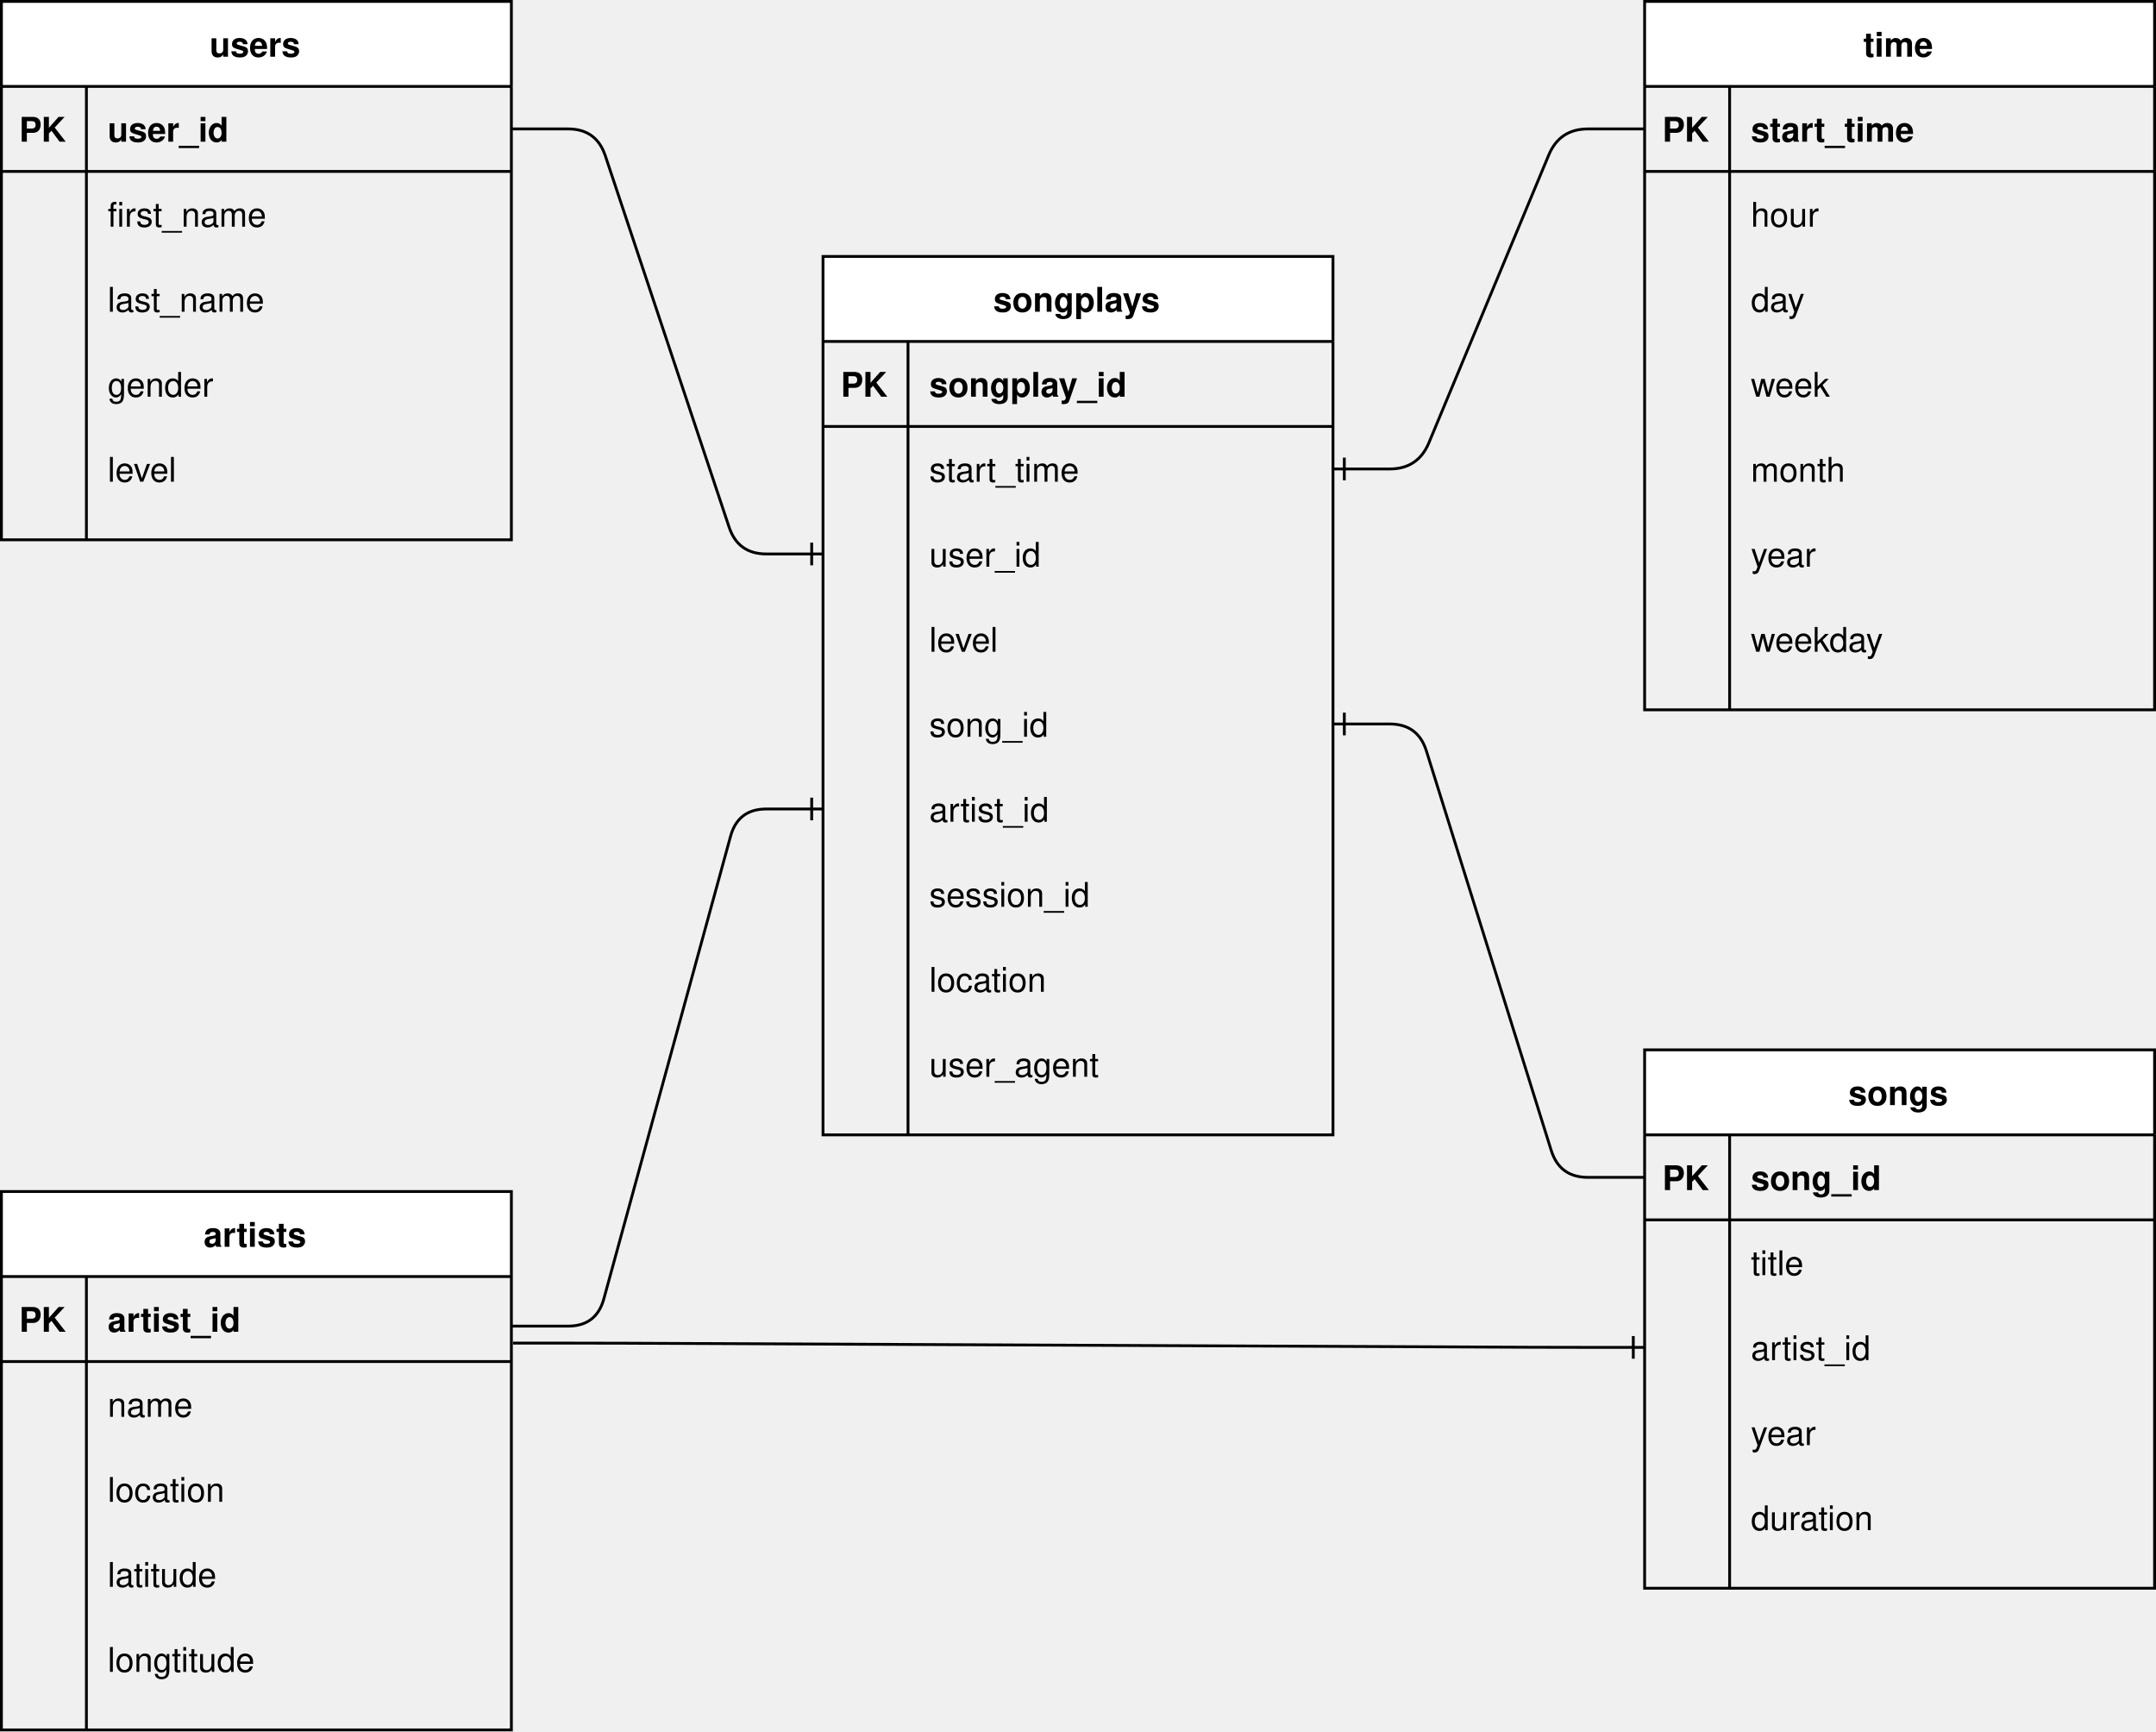
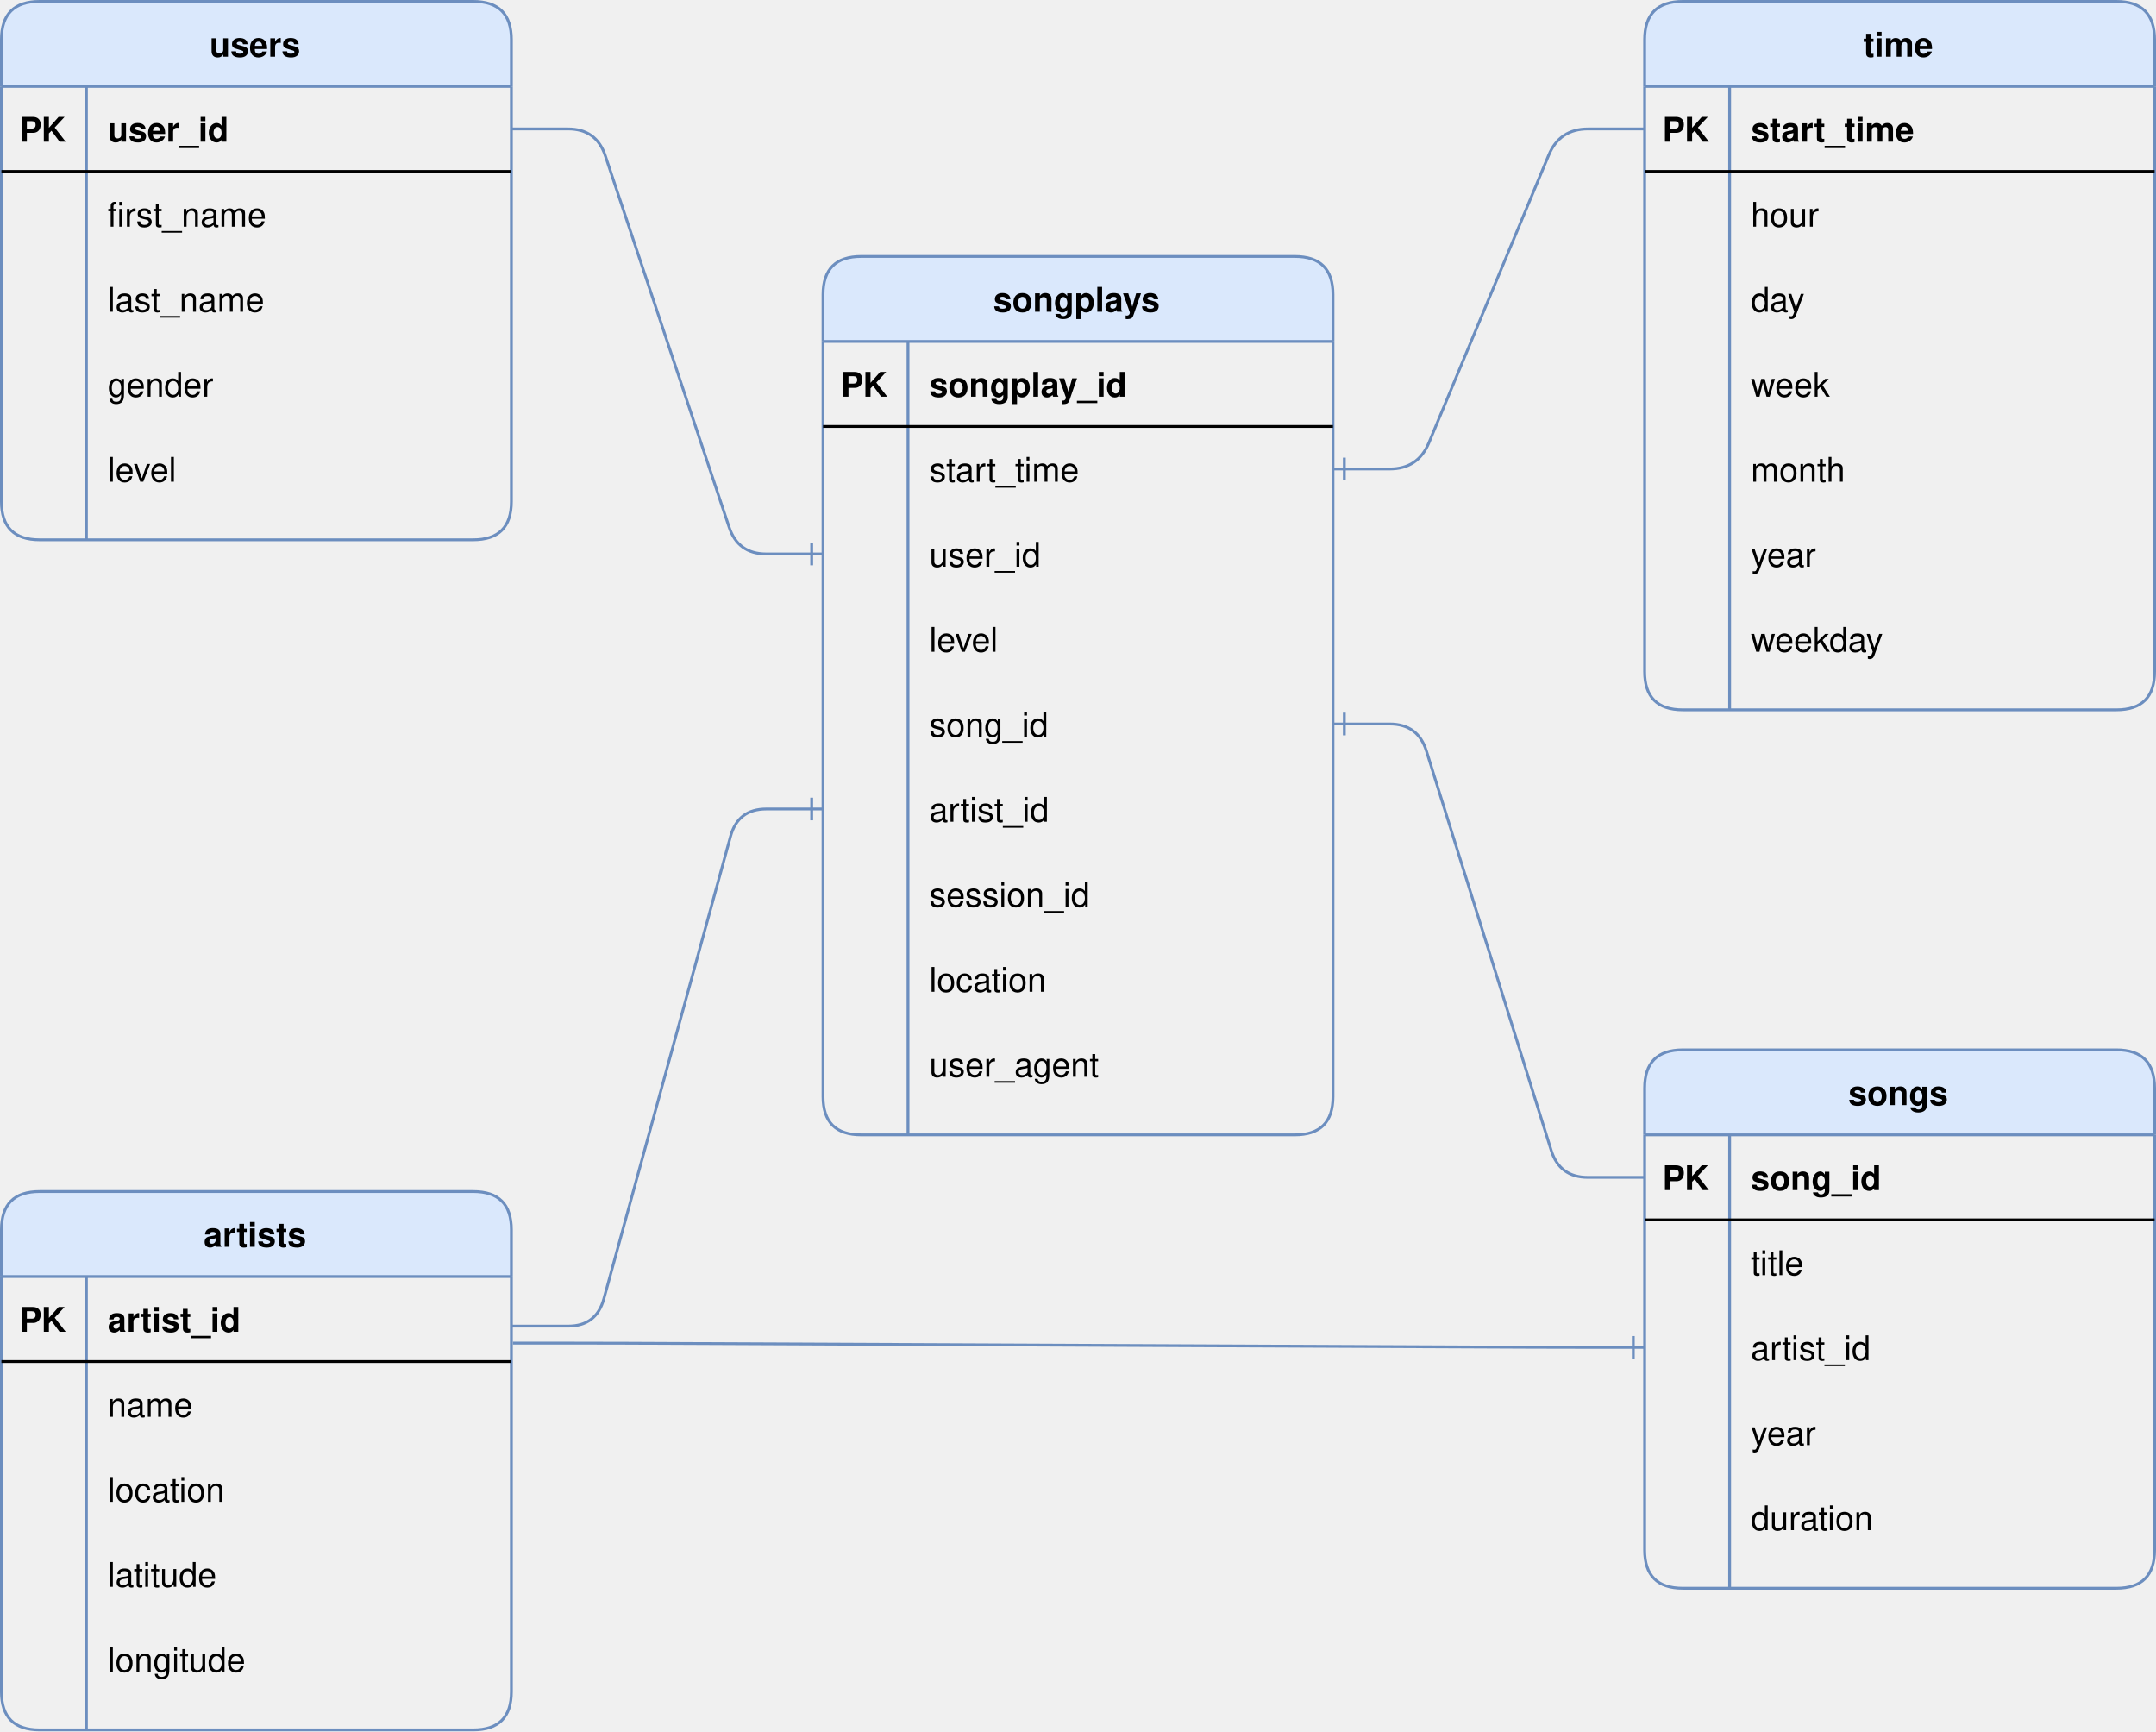
- <svg xmlns="http://www.w3.org/2000/svg" version="1.1" width="761px" height="611px" viewBox="-0.5 -0.5 761 611" content="&lt;mxfile host=&quot;app.diagrams.net&quot; modified=&quot;2020-12-09T21:38:24.863Z&quot; agent=&quot;5.0 (Windows NT 10.0; Win64; x64) AppleWebKit/537.36 (KHTML, like Gecko) Chrome/87.0.428.88 Safari/537.36&quot; etag=&quot;1i4SGSc402otmNKw0bwZ&quot; version=&quot;14.0.0&quot; type=&quot;device&quot;&gt;&lt;diagram id=&quot;Pdwp92QaO5VPBvtxSw-h&quot; name=&quot;Page-1&quot;&gt;7Z1dc5s4FIZ/TS6bscBfXG7c9GM33cmmu9vuVUc1is0WI4+QE3t//UoGYRuRVMTGOijMdDpBBgF6Dw/onCPpwp8s1u8ZXs4/0ZDEF14vXF/4by88bzzqif9lwSYrGHqDrGDGojArQruCz9F/JC/Mj5utopCkBztySmMeLQ8LpzRJyJQflGHG6OPhbvc0PjzrEs+IVvB5imO99EsU8nl+W95oV/6BRLO5OjMaBtkvC6x2zu8kneOQPu4V+dcX/oRRyrO/FusJiWXbqXbJjnv3xK/FhTGScJMD/v1rM8fs4/37cd+L/t6kNzj8/Y2f1fKA41V+w6uUsDS/Yr5RzSAufin/5Pi7LLpKOWY8V8vviQLR/hxHCWGiAG234xgv02i7e1Yyj+LwBm/oiquK1NbVfbQm4V0mltxX6HYjKpObsvJ7Ufnn/GLkzziOZon4eypuXZ7xipFUXMsNTnm+h944eXs9EMbJeq8ob6z3hC4IZxuxS/7rMNctN9x+vvm4swI0zsvm+xYQ5IU4t7xZUXNxsjthqTiZifspzob8w9OhoX6+UcXp/NLZcCxaJMGcXNFVEqb7FiH+2LvPXdHWTmrYTF+zmSfNRQjAIxzv7rdsGFLdkNHln5jNCM8LljSSul4/CPEKE4jieEJjKu0roYmsidNl/mNM7tWx3ynndKHMKG+notJtIw2uxD/RbJPe5eBiIC53IrbRblv8k7szPqFJypmwalkHEcb1SKSBVRjXs8/Wzy1uc6jlz0ysrPm+hR2IXVfZgabs7W/1tN1CGO+0rS1bryRb+dGnojnv4y1H51EYksRcj76xHnsC+Ods/2Eljb+JY+yKoHib7XuVLvE0SmY32ZHDkkqDc6m0fvqpGZxTtVEreFjWtAU8rHgFnpeH4yOVPfmDSMJI1XckDEfGYtiCYaA1/n3EUv4twQsCnYdnEQYK/1RXrQPgqQEY2AYgQkdKC5iAhdnCRSDytOaPsfsIrKEMGAbqjpSOgSdhIPKsQ/BYhwdkCJrrYQ2CuldiRpKQMJcJaC4LGAJ23eCmCDiwTkCHO8IIfk8Y6V3hmDzIOJu7AGxfN9jTu8EpTWZdLE38MlTRMxVMQ4ZIcz+a5h3bxX4t4TTPvFcIJZ6mpHQ0oFaDA7ZenZ7eL5dQfl0htfq8tv8ybUeSgf3eRH0qWo+qeXqH3vLDeLrehAc/ycDTswx4xGOXHco1VAEDwM6d0hQArUfVPIfdKR58d4qnu1NkI6e8BV+F51EGCgRVxR0ETw5B+2E13+HcAt9cD1sU9HXfxIZg5jAAa4gCBoBdWkFjALQeVfMdzivw4ecV+LobIlwxzCOauAzB9mUW+LrDIvte70JrF/owNVP3nvuRNb8dLhT7kbXiAWtPZM3XXSguRdZ8+F4Uv8VelBPG1mooBeV9qnIxgHPRfqeiPhetx9b6DjtV+uZ9PFtQ7OtOFcfHatQQBQz/OqdKU/yzHlrrO+xT6cP3qfR1n0pMp677VGoIA4aBuk+lY+BpGGg/stY/1vEBGYLmeliDoO6biAUC+Sp0+kPQXBgwENRdGB0ETwRB69E1dQFOQjAw1sMWBAe6IyKmycx9DJpLAwWDY73PxKNnnBavKbhWHrdmSDVv8IxYTgTXxscm8b+W4NrYPPccSnBtrHcOXQquFaYL9+051ntwW9p+exbMQN6eJ4yu1ZAKzNv02OT+19KpqA9G69G18bEdRsB9isJu4VIx0Lt0c7pi0Hl4HlGg8C9ox3wGbeSf9eha4LnLv8C8c2iNf3rgOsQbh/FXQxMw+OsmLmgKf/YDa4HDMxcE8GcuCHS/xCMhP1wGYPsmLgjakXXfSgBaD6oFDs9cEMDPuQ90/8OCJuJSHCZg+/LrUa9LsG8MgWPbCEQ9h1Psd6YLF4Kop3shHJ+5oI4scCjYpdk3RUHPdPrcBtV1ONF+Z7qQKaj7ImRn2G2HYB1l4IBQ/2qXc9AuY7zpZjCQLa/kUN94xgkw6BnNnMiyQi1ZW81+mtXuKWtPnhWqWF7NpUQr1IYl1irWWFN0fl0zGdRRC8y7tVt3rTk+Wk+3Qk6vvNaGpdcq1l5rTx7qmcSBw8JuTG9jLLSeeoWOXl8PNAvhj+pFFYvgrVLCWvCReCZl4ICwG9fbGAjtJ2GhioX2HCIh/KG9qGLJOufXo6yhCxgOquei42ADHLSei4Uq1rZzh4OF7ULmoO6eaMnigmdSBg4J2zFavZ0ktJ+SVbGknUMkhD9cHVWsVteayaDPpA0cFnYD1BtjIYDErIrV7RxiIfxB6kV2yf5XIUnTiCauw7B9g9XR0YvQdTB8Goams2U1KO+xHhDIMCxsFzIMdR/FK5gQuo40cFDYjVxvDoUj+yh0eOz6znYho1B3Umzjx3gmb85lGLZvEDuqmMNbk4iEM6JyL0UTRHxzR+Ltq+1690uWoZnl7yNxy1dzvohziydJ+Atj20a9vstkE0XvorjYYR3xr3t//yPluhzkW2/X6kGSGxu1kYgG+Lq/sXeU3Nwdtt1Sx+lq5u+wlK7YlDzTWLm8XKH+yUZVuQSy4Uyf0WLo28HahaqQbRv8gRxc8DOjAW7ly2LPzhSWi+ldSwaV3Xt+1M6mtIr6pYr8ckVZ42gVnWycgMlU5rbs1YNmsIrEP7dY5d/rLPbkFmsyP/v5LLb3EsKicxmsmgbVALE+NIMNDu2syN6pbbClisr1NG6vBp6izl6zxlI7GgDWA26v/VPZq9+cwX4Mvvy4uw5u/3j7+Cv9MLwZvJuGbww8X2f8ILjs9fwDkx2NfTOjrflVICu5JSwSzbcdIrsz5JKJvfDTYWRo2VlE1J4de6VBtf2Bdzl4mSX7alW34lOhVNGLLVlsMkr5/u4ML+efaEjkHv8D&lt;/diagram&gt;&lt;/mxfile&gt;" style="background-color: rgb(255, 255, 255);">
+ <svg xmlns="http://www.w3.org/2000/svg" version="1.1" width="761px" height="611px" viewBox="-0.5 -0.5 761 611" content="&lt;mxfile host=&quot;app.diagrams.net&quot; modified=&quot;2020-12-12T21:11:33.167Z&quot; agent=&quot;5.0 (Windows NT 10.0; Win64; x64) AppleWebKit/537.36 (KHTML, like Gecko) Chrome/87.0.428.88 Safari/537.36&quot; etag=&quot;APhA3kTfpDZvQXbOAvkv&quot; version=&quot;14.0.1&quot; type=&quot;device&quot;&gt;&lt;diagram id=&quot;Pdwp92QaO5VPBvtxSw-h&quot; name=&quot;Page-1&quot;&gt;7Z1bc6M2FMc/TR43YwGOzWNz2Uub7aTZtrt92tEa2abByCPkxO6nr7gIY4tkRWysg8JMZmJkEFj/ww90zpF05l4t1h8YXs4/04BEZ84gWJ+512eOgwaOJ/6lJZu8ZOQO84IZC4Nip23Bl/A/Io8sSldhQJKdHTmlEQ+Xu4UTGsdkwnfKMGP0aXe3KY12z7rEM6IUfJngSC39GgZ8npeOndG2/CMJZ3N5ZnTh598ssNy5+CXJHAf0qVLk3py5V4xSnn9arK9IlDaebJf8uPfPfFteGCMx1zng3782c8w+TT+MPSf8e5Pc4uD3d25eyyOOVsUPXiWEJcUV841sBnHxy/Qjxz/SosuEY8YLtdyBKBDtz3EYEyYKULYdRXiZhNnueck8jIJbvKErLiuSW5fTcE2C+1ysdF+h262oLN1MK5+Kyr8UF5N+jaNwFovPE/HT0zNeMpKIa7nFCS/2mIZRdEUjyrLLdwNMxtNJdt2MPpDKNxeTMfkxzU65igMSFMcnD4RP5sXpS+XSDbXZCyUeCeNkXSkqZPhA6IJwthG7FN9eFBZR3BJesfm0tS80LsrmVdvyi0Jc2PSsrLk82b24B3A8Ey1Vng25u6dDF+r5RjWnc/fOhiPR1jHm5DJtqaRqa+JD5XduizILbGCNnmKNzxqiEICHONr+3n2TS7UKGF3+idmM8KJgScPUYm4ehXilcVVMJaZxWhOny+LLiEzlsT8o53QhDbRop7LSrJGGl+JPNNvV4Hx4NhSXeyW20XZb/KW7M35FY2GJ4n5J6yDCbJ9Iaro1xvXiXftzi9vsavkzE9vXvGphO2I3VXaoKHv3WzNtM7zjrbaNZRvsybYPFSqacxpl9/k8DAIS6+vhaetREcA9Zftf1HL+uzjGrAiS5Pm+l8kST8J4dpsfebGn0vBUKq2fv2uGp1Rt1Ake7mvaAR7WPAJPy8Pxgcoe/UYkQSjrOxCGI20xTMHQVxp/GrKEf4/xgkDn4UmEgcI/2QnsAXhsAPqmAYjQgdICJmBptnARiByl+SNsPwIbKAOGgaqLpmfgURiIHOMQPNThARmC+noYg6DqlZiROCDMZgLqywKGgH03uC0CDo0T0OKOMILfE0ZqVzgij2kIz14Adq8b7Kjd4ITGsz5Kp0rePBYno28yGIc0kWh/NM45tIv+VsJxjn6vEko8TkppaUCuAQdMPXodtV+fQv1theSa89r8w7gbSQrmeyPNqWg8KueoDgHDN+PxeiMO/CQFR81S4CGPbHZIN1AFDAB7d0xbADQelXMsdsc48N0xjuqOSRs54R14KzyNMlAgKCvuIXh0CJoPy7kW5ya4+nqYoqCr+iY2BDOLAdhAFDAA7NMSWgOg8aica3Feggs/L8FV3RDBimEe0thmCHYvM8FVHRb5+3ofmlNFP3iYnK570P7InNsNF4z5yFx5g3YnMueqLhibInMufC+M22EvzBFjcw2UgvI8lrkcwLlovlPSnIvGY3OexU4ZT7+PaAqKnuqUsXysSANRwPCvd8q0xT/joTnPYp+MB98n46k+mYhObPfJNBAGDANVn0zPwOMw0HxkzjvU8QEZgvp6GIOg6puIBAL5KrD6RVBfGDAQVF0YPQSPBEHj0Tl5AVZC0NfWwxQEh6ojIqLxzHoK6isDhYJjtcvEwxd8Fn1s7vXD5jSh6AxfENuK2Nz40DEEbyU2N9ZPfYcSmxurfUubYnOl6cJ9+I7VDmBG6+8vgh3I0/eIwbkGUoF5Gh86tuCt9Emag9F4cG58aH8TcJektFu4VPTVHuGcrhh0Hp5GFCj887sxnUIX+Wc8OOc79vLP1+8cGuOfGvcO8MZi/DXQBAz++nkT2sKf+bicb/HECT78iRN81S/xRMiDzQDs3rwJfjeS9jsJQOMxOd/iiRN8+Cn7vup/WNBYXIrFBOxeej4a9Pn5rSFwbBqBaGBxhv7WdOFCEA1UL4TlEyc0kQUOBfss/bYo6OjO3tuiuhbn6W9NFzIFVV9E2hm22yHYRBk4IFTf2tMpcJcR3vQTKKjCN/f5SjnlO6J2Ag16QXMrsrRQR5aWM5+mtb1Lu5OnhWpWl7MpUQt1YYW5miXmJN3f1kQKTdQC82zul51rj4/G07WQ1QvPdWHluZql57qTx3oiceCwsB9S3BoLjaduoYOXFwTNQviDilHNGoCrhLAOvCSeSBk4IOyHFbcGQvNJXKhmnUGLSAh/ZDGqWXHP+uU4G+gChoPyvug52AIHjedyoZql+ezhYGm7kDmouic6sjbiiZSBQ8JujHbvJgnNp3TVrMhnEQnhD3dHNYvtdWYu6hNpA4eF/QD31lgIILGrZnE+i1gIf5B7mV1SfSskSRLS2HYYdm+wOzp4Db0ehs/DUHe2rRblPdQDAhmGpe1ChqHqo3gD81E3kQYOCvuR7+2hcGQehRaPfd/aLmQUqk6KLH6MZ+mPsxmG3RsEj2qmEFckIsGMyNxL0QQh39yTKHu03Wy/yTM08/x/JH7y5ZwvosLiSRz8wljWqDf3uWyi6H0YlTusQ/6t8vmfVK7zYbF1vZY3UrqxkRuxaIBv1Y3KUenm9rBsa1NjQ3oDAVT9i6deQldsQl5o3sIguHw4PCuDzD5Im1r3ri4H2+0stigLWSbRI9m54BfGD9ylj5eKZUqQlxPK7plg/tuLo7ZWqFTk7VXk7leUN45S0dFGFujMvW7Kwp3um7ik/c9tXPoQexs/uo3rTEF/OhsfvIbiCK6Jy8ldNTDuQjNxf9cyy5yixia+V9F+Pa1buIb/qrfw11q43FED4g5wC/eOZeFueyb+yf/6cH/j3/1x/fQr/XhxO3w/Cd5pePBO+JpyPhi4O0Y+Grt6Zt7wXSWt5I6wUDRfNlT45O8vI03Tl6FfMJbv7A0n9obO+fB1tu/K5fTKF5i9il5t+2KTUcqruzO8nH+mAUn3+B8=&lt;/diagram&gt;&lt;/mxfile&gt;">
  <defs>
    <clipPath id="mx-clip-0-30-30-30-0">
      <rect x="0" y="30" width="30" height="30" />
    </clipPath>
    <clipPath id="mx-clip-36-30-144-30-0">
      <rect x="36" y="30" width="144" height="30" />
    </clipPath>
    <clipPath id="mx-clip-36-60-144-30-0">
      <rect x="36" y="60" width="144" height="30" />
    </clipPath>
    <clipPath id="mx-clip-36-90-144-30-0">
      <rect x="36" y="90" width="144" height="30" />
    </clipPath>
    <clipPath id="mx-clip-36-120-144-30-0">
      <rect x="36" y="120" width="144" height="30" />
    </clipPath>
    <clipPath id="mx-clip-36-150-144-30-0">
      <rect x="36" y="150" width="144" height="30" />
    </clipPath>
    <clipPath id="mx-clip-580-400-30-30-0">
      <rect x="580" y="400" width="30" height="30" />
    </clipPath>
    <clipPath id="mx-clip-616-400-144-30-0">
      <rect x="616" y="400" width="144" height="30" />
    </clipPath>
    <clipPath id="mx-clip-616-430-144-30-0">
      <rect x="616" y="430" width="144" height="30" />
    </clipPath>
    <clipPath id="mx-clip-616-460-144-30-0">
      <rect x="616" y="460" width="144" height="30" />
    </clipPath>
    <clipPath id="mx-clip-616-490-144-30-0">
      <rect x="616" y="490" width="144" height="30" />
    </clipPath>
    <clipPath id="mx-clip-616-520-144-30-0">
      <rect x="616" y="520" width="144" height="30" />
    </clipPath>
    <clipPath id="mx-clip-0-450-30-30-0">
      <rect x="0" y="450" width="30" height="30" />
    </clipPath>
    <clipPath id="mx-clip-36-450-144-30-0">
      <rect x="36" y="450" width="144" height="30" />
    </clipPath>
    <clipPath id="mx-clip-36-480-144-30-0">
      <rect x="36" y="480" width="144" height="30" />
    </clipPath>
    <clipPath id="mx-clip-36-510-144-30-0">
      <rect x="36" y="510" width="144" height="30" />
    </clipPath>
    <clipPath id="mx-clip-36-540-144-30-0">
      <rect x="36" y="540" width="144" height="30" />
    </clipPath>
    <clipPath id="mx-clip-36-570-144-30-0">
      <rect x="36" y="570" width="144" height="30" />
    </clipPath>
    <clipPath id="mx-clip-580-30-30-30-0">
      <rect x="580" y="30" width="30" height="30" />
    </clipPath>
    <clipPath id="mx-clip-616-30-144-30-0">
      <rect x="616" y="30" width="144" height="30" />
    </clipPath>
    <clipPath id="mx-clip-616-60-144-30-0">
      <rect x="616" y="60" width="144" height="30" />
    </clipPath>
    <clipPath id="mx-clip-616-90-144-30-0">
      <rect x="616" y="90" width="144" height="30" />
    </clipPath>
    <clipPath id="mx-clip-616-120-144-30-0">
      <rect x="616" y="120" width="144" height="30" />
    </clipPath>
    <clipPath id="mx-clip-616-150-144-30-0">
      <rect x="616" y="150" width="144" height="30" />
    </clipPath>
    <clipPath id="mx-clip-616-180-144-30-0">
      <rect x="616" y="180" width="144" height="30" />
    </clipPath>
    <clipPath id="mx-clip-616-210-144-30-0">
      <rect x="616" y="210" width="144" height="30" />
    </clipPath>
    <clipPath id="mx-clip-290-120-30-30-0">
      <rect x="290" y="120" width="30" height="30" />
    </clipPath>
    <clipPath id="mx-clip-326-120-144-30-0">
      <rect x="326" y="120" width="144" height="30" />
    </clipPath>
    <clipPath id="mx-clip-326-150-144-30-0">
      <rect x="326" y="150" width="144" height="30" />
    </clipPath>
    <clipPath id="mx-clip-326-180-144-30-0">
      <rect x="326" y="180" width="144" height="30" />
    </clipPath>
    <clipPath id="mx-clip-326-210-144-30-0">
      <rect x="326" y="210" width="144" height="30" />
    </clipPath>
    <clipPath id="mx-clip-326-240-144-30-0">
      <rect x="326" y="240" width="144" height="30" />
    </clipPath>
    <clipPath id="mx-clip-326-270-144-30-0">
      <rect x="326" y="270" width="144" height="30" />
    </clipPath>
    <clipPath id="mx-clip-326-300-144-30-0">
      <rect x="326" y="300" width="144" height="30" />
    </clipPath>
    <clipPath id="mx-clip-326-330-144-30-0">
      <rect x="326" y="330" width="144" height="30" />
    </clipPath>
    <clipPath id="mx-clip-326-360-144-30-0">
      <rect x="326" y="360" width="144" height="30" />
    </clipPath>
  </defs>
  <g>
-     <path d="M 0 30 L 0 0 L 180 0 L 180 30" fill="#ffffff" stroke="#000000" stroke-miterlimit="10" pointer-events="all" />
-     <path d="M 0 30 L 0 190 L 180 190 L 180 30" fill="none" stroke="#000000" stroke-miterlimit="10" pointer-events="none" />
-     <path d="M 0 30 L 180 30" fill="none" stroke="#000000" stroke-miterlimit="10" pointer-events="none" />
-     <path d="M 30 30 L 30 190" fill="none" stroke="#000000" stroke-miterlimit="10" pointer-events="none" />
+     <path d="M 180 30 L 180 13.5 Q 180 0 166.5 0 L 13.5 0 Q 0 0 0 13.5 L 0 30" fill="#dae8fc" stroke="#6c8ebf" stroke-miterlimit="10" pointer-events="all" />
+     <path d="M 0 30 L 0 176.5 Q 0 190 13.5 190 L 166.5 190 Q 180 190 180 176.5 L 180 30" fill="none" stroke="#6c8ebf" stroke-miterlimit="10" pointer-events="none" />
+     <path d="M 0 30 L 180 30" fill="none" stroke="#6c8ebf" stroke-miterlimit="10" pointer-events="none" />
+     <path d="M 30 30 L 30 190" fill="none" stroke="#6c8ebf" stroke-miterlimit="10" pointer-events="none" />
    <g fill="#000000" font-family="Helvetica" font-weight="bold" pointer-events="none" text-anchor="middle" font-size="12px">
      <text x="89.5" y="19.5">users</text>
    </g>
    <path d="M 0 30 M 180 30 M 180 60 L 0 60" fill="none" stroke="#000000" stroke-miterlimit="10" pointer-events="none" />
    <path d="M 0 30 M 30 30 M 30 60 M 0 60" fill="none" stroke="#000000" stroke-miterlimit="10" pointer-events="none" />
    <g fill="#000000" font-family="Helvetica" font-weight="bold" pointer-events="none" clip-path="url(#mx-clip-0-30-30-30-0)" text-anchor="middle" font-size="12px">
      <text x="14.5" y="49.5">PK</text>
    </g>
    <path d="M 30 30 M 180 30 M 180 60 M 30 60" fill="none" stroke="#000000" stroke-miterlimit="10" pointer-events="none" />
    <g fill="#000000" font-family="Helvetica" font-weight="bold" text-decoration="underline" pointer-events="none" clip-path="url(#mx-clip-36-30-144-30-0)" font-size="12px">
      <text x="37.5" y="49.5">user_id</text>
    </g>
    <path d="M 0 60 M 180 60 M 180 90 M 0 90" fill="none" stroke="#000000" stroke-miterlimit="10" pointer-events="none" />
    <path d="M 0 60 M 30 60 M 30 90 M 0 90" fill="none" stroke="#000000" stroke-miterlimit="10" pointer-events="none" />
    <path d="M 30 60 M 180 60 M 180 90 M 30 90" fill="none" stroke="#000000" stroke-miterlimit="10" pointer-events="none" />
    <g fill="#000000" font-family="Helvetica" pointer-events="none" clip-path="url(#mx-clip-36-60-144-30-0)" font-size="12px">
      <text x="37.5" y="79.5">first_name</text>
    </g>
    <path d="M 0 90 M 180 90 M 180 120 M 0 120" fill="none" stroke="#000000" stroke-miterlimit="10" pointer-events="none" />
    <path d="M 0 90 M 30 90 M 30 120 M 0 120" fill="none" stroke="#000000" stroke-miterlimit="10" pointer-events="none" />
    <path d="M 30 90 M 180 90 M 180 120 M 30 120" fill="none" stroke="#000000" stroke-miterlimit="10" pointer-events="none" />
    <g fill="#000000" font-family="Helvetica" pointer-events="none" clip-path="url(#mx-clip-36-90-144-30-0)" font-size="12px">
      <text x="37.5" y="109.5">last_name</text>
    </g>
    <path d="M 0 120 M 180 120 M 180 150 M 0 150" fill="none" stroke="#000000" stroke-miterlimit="10" pointer-events="none" />
    <path d="M 0 120 M 30 120 M 30 150 M 0 150" fill="none" stroke="#000000" stroke-miterlimit="10" pointer-events="none" />
    <path d="M 30 120 M 180 120 M 180 150 M 30 150" fill="none" stroke="#000000" stroke-miterlimit="10" pointer-events="none" />
    <g fill="#000000" font-family="Helvetica" pointer-events="none" clip-path="url(#mx-clip-36-120-144-30-0)" font-size="12px">
      <text x="37.5" y="139.5">gender</text>
    </g>
    <path d="M 0 150 M 180 150 M 180 180 M 0 180" fill="none" stroke="#000000" stroke-miterlimit="10" pointer-events="none" />
    <path d="M 0 150 M 30 150 M 30 180 M 0 180" fill="none" stroke="#000000" stroke-miterlimit="10" pointer-events="none" />
    <path d="M 30 150 M 180 150 M 180 180 M 30 180" fill="none" stroke="#000000" stroke-miterlimit="10" pointer-events="none" />
    <g fill="#000000" font-family="Helvetica" pointer-events="none" clip-path="url(#mx-clip-36-150-144-30-0)" font-size="12px">
      <text x="37.5" y="169.5">level</text>
    </g>
-     <path d="M 580 400 L 580 370 L 760 370 L 760 400" fill="#ffffff" stroke="#000000" stroke-miterlimit="10" pointer-events="none" />
-     <path d="M 580 400 L 580 560 L 760 560 L 760 400" fill="none" stroke="#000000" stroke-miterlimit="10" pointer-events="none" />
-     <path d="M 580 400 L 760 400" fill="none" stroke="#000000" stroke-miterlimit="10" pointer-events="none" />
-     <path d="M 610 400 L 610 560" fill="none" stroke="#000000" stroke-miterlimit="10" pointer-events="none" />
+     <path d="M 760 400 L 760 383.5 Q 760 370 746.5 370 L 593.5 370 Q 580 370 580 383.5 L 580 400" fill="#dae8fc" stroke="#6c8ebf" stroke-miterlimit="10" pointer-events="none" />
+     <path d="M 580 400 L 580 546.5 Q 580 560 593.5 560 L 746.5 560 Q 760 560 760 546.5 L 760 400" fill="none" stroke="#6c8ebf" stroke-miterlimit="10" pointer-events="none" />
+     <path d="M 580 400 L 760 400" fill="none" stroke="#6c8ebf" stroke-miterlimit="10" pointer-events="none" />
+     <path d="M 610 400 L 610 560" fill="none" stroke="#6c8ebf" stroke-miterlimit="10" pointer-events="none" />
    <g fill="#000000" font-family="Helvetica" font-weight="bold" pointer-events="none" text-anchor="middle" font-size="12px">
      <text x="669.5" y="389.5">songs</text>
    </g>
    <path d="M 580 400 M 760 400 M 760 430 L 580 430" fill="none" stroke="#000000" stroke-miterlimit="10" pointer-events="none" />
    <path d="M 580 400 M 610 400 M 610 430 M 580 430" fill="none" stroke="#000000" stroke-miterlimit="10" pointer-events="none" />
    <g fill="#000000" font-family="Helvetica" font-weight="bold" pointer-events="none" clip-path="url(#mx-clip-580-400-30-30-0)" text-anchor="middle" font-size="12px">
      <text x="594.5" y="419.5">PK</text>
    </g>
    <path d="M 610 400 M 760 400 M 760 430 M 610 430" fill="none" stroke="#000000" stroke-miterlimit="10" pointer-events="none" />
    <g fill="#000000" font-family="Helvetica" font-weight="bold" text-decoration="underline" pointer-events="none" clip-path="url(#mx-clip-616-400-144-30-0)" font-size="12px">
      <text x="617.5" y="419.5">song_id</text>
    </g>
    <path d="M 580 430 M 760 430 M 760 460 M 580 460" fill="none" stroke="#000000" stroke-miterlimit="10" pointer-events="none" />
    <path d="M 580 430 M 610 430 M 610 460 M 580 460" fill="none" stroke="#000000" stroke-miterlimit="10" pointer-events="none" />
    <path d="M 610 430 M 760 430 M 760 460 M 610 460" fill="none" stroke="#000000" stroke-miterlimit="10" pointer-events="none" />
    <g fill="#000000" font-family="Helvetica" pointer-events="none" clip-path="url(#mx-clip-616-430-144-30-0)" font-size="12px">
      <text x="617.5" y="449.5">title</text>
    </g>
    <path d="M 580 460 M 760 460 M 760 490 M 580 490" fill="none" stroke="#000000" stroke-miterlimit="10" pointer-events="none" />
    <path d="M 580 460 M 610 460 M 610 490 M 580 490" fill="none" stroke="#000000" stroke-miterlimit="10" pointer-events="none" />
    <path d="M 610 460 M 760 460 M 760 490 M 610 490" fill="none" stroke="#000000" stroke-miterlimit="10" pointer-events="none" />
    <g fill="#000000" font-family="Helvetica" pointer-events="none" clip-path="url(#mx-clip-616-460-144-30-0)" font-size="12px">
      <text x="617.5" y="479.5">artist_id</text>
    </g>
    <path d="M 580 490 M 760 490 M 760 520 M 580 520" fill="none" stroke="#000000" stroke-miterlimit="10" pointer-events="none" />
    <path d="M 580 490 M 610 490 M 610 520 M 580 520" fill="none" stroke="#000000" stroke-miterlimit="10" pointer-events="none" />
    <path d="M 610 490 M 760 490 M 760 520 M 610 520" fill="none" stroke="#000000" stroke-miterlimit="10" pointer-events="none" />
    <g fill="#000000" font-family="Helvetica" pointer-events="none" clip-path="url(#mx-clip-616-490-144-30-0)" font-size="12px">
      <text x="617.5" y="509.5">year</text>
    </g>
    <path d="M 580 520 M 760 520 M 760 550 M 580 550" fill="none" stroke="#000000" stroke-miterlimit="10" pointer-events="none" />
    <path d="M 580 520 M 610 520 M 610 550 M 580 550" fill="none" stroke="#000000" stroke-miterlimit="10" pointer-events="none" />
    <path d="M 610 520 M 760 520 M 760 550 M 610 550" fill="none" stroke="#000000" stroke-miterlimit="10" pointer-events="none" />
    <g fill="#000000" font-family="Helvetica" pointer-events="none" clip-path="url(#mx-clip-616-520-144-30-0)" font-size="12px">
      <text x="617.5" y="539.5">duration</text>
    </g>
-     <path d="M 0 450 L 0 420 L 180 420 L 180 450" fill="#ffffff" stroke="#000000" stroke-miterlimit="10" pointer-events="none" />
-     <path d="M 0 450 L 0 610 L 180 610 L 180 450" fill="none" stroke="#000000" stroke-miterlimit="10" pointer-events="none" />
-     <path d="M 0 450 L 180 450" fill="none" stroke="#000000" stroke-miterlimit="10" pointer-events="none" />
-     <path d="M 30 450 L 30 610" fill="none" stroke="#000000" stroke-miterlimit="10" pointer-events="none" />
+     <path d="M 180 450 L 180 433.5 Q 180 420 166.5 420 L 13.5 420 Q 0 420 0 433.5 L 0 450" fill="#dae8fc" stroke="#6c8ebf" stroke-miterlimit="10" pointer-events="none" />
+     <path d="M 0 450 L 0 596.5 Q 0 610 13.5 610 L 166.5 610 Q 180 610 180 596.5 L 180 450" fill="none" stroke="#6c8ebf" stroke-miterlimit="10" pointer-events="none" />
+     <path d="M 0 450 L 180 450" fill="none" stroke="#6c8ebf" stroke-miterlimit="10" pointer-events="none" />
+     <path d="M 30 450 L 30 610" fill="none" stroke="#6c8ebf" stroke-miterlimit="10" pointer-events="none" />
    <g fill="#000000" font-family="Helvetica" font-weight="bold" pointer-events="none" text-anchor="middle" font-size="12px">
      <text x="89.5" y="439.5">artists</text>
    </g>
    <path d="M 0 450 M 180 450 M 180 480 L 0 480" fill="none" stroke="#000000" stroke-miterlimit="10" pointer-events="none" />
    <path d="M 0 450 M 30 450 M 30 480 M 0 480" fill="none" stroke="#000000" stroke-miterlimit="10" pointer-events="none" />
    <g fill="#000000" font-family="Helvetica" font-weight="bold" pointer-events="none" clip-path="url(#mx-clip-0-450-30-30-0)" text-anchor="middle" font-size="12px">
      <text x="14.5" y="469.5">PK</text>
    </g>
    <path d="M 30 450 M 180 450 M 180 480 M 30 480" fill="none" stroke="#000000" stroke-miterlimit="10" pointer-events="none" />
    <g fill="#000000" font-family="Helvetica" font-weight="bold" text-decoration="underline" pointer-events="none" clip-path="url(#mx-clip-36-450-144-30-0)" font-size="12px">
      <text x="37.5" y="469.5">artist_id</text>
    </g>
    <path d="M 0 480 M 180 480 M 180 510 M 0 510" fill="none" stroke="#000000" stroke-miterlimit="10" pointer-events="none" />
    <path d="M 0 480 M 30 480 M 30 510 M 0 510" fill="none" stroke="#000000" stroke-miterlimit="10" pointer-events="none" />
    <path d="M 30 480 M 180 480 M 180 510 M 30 510" fill="none" stroke="#000000" stroke-miterlimit="10" pointer-events="none" />
    <g fill="#000000" font-family="Helvetica" pointer-events="none" clip-path="url(#mx-clip-36-480-144-30-0)" font-size="12px">
      <text x="37.5" y="499.5">name</text>
    </g>
    <path d="M 0 510 M 180 510 M 180 540 M 0 540" fill="none" stroke="#000000" stroke-miterlimit="10" pointer-events="none" />
    <path d="M 0 510 M 30 510 M 30 540 M 0 540" fill="none" stroke="#000000" stroke-miterlimit="10" pointer-events="none" />
    <path d="M 30 510 M 180 510 M 180 540 M 30 540" fill="none" stroke="#000000" stroke-miterlimit="10" pointer-events="none" />
    <g fill="#000000" font-family="Helvetica" pointer-events="none" clip-path="url(#mx-clip-36-510-144-30-0)" font-size="12px">
      <text x="37.5" y="529.5">location</text>
    </g>
    <path d="M 0 540 M 180 540 M 180 570 M 0 570" fill="none" stroke="#000000" stroke-miterlimit="10" pointer-events="none" />
    <path d="M 0 540 M 30 540 M 30 570 M 0 570" fill="none" stroke="#000000" stroke-miterlimit="10" pointer-events="none" />
    <path d="M 30 540 M 180 540 M 180 570 M 30 570" fill="none" stroke="#000000" stroke-miterlimit="10" pointer-events="none" />
    <g fill="#000000" font-family="Helvetica" pointer-events="none" clip-path="url(#mx-clip-36-540-144-30-0)" font-size="12px">
      <text x="37.5" y="559.5">latitude</text>
    </g>
    <path d="M 0 570 M 180 570 M 180 600 M 0 600" fill="none" stroke="#000000" stroke-miterlimit="10" pointer-events="none" />
    <path d="M 0 570 M 30 570 M 30 600 M 0 600" fill="none" stroke="#000000" stroke-miterlimit="10" pointer-events="none" />
    <path d="M 30 570 M 180 570 M 180 600 M 30 600" fill="none" stroke="#000000" stroke-miterlimit="10" pointer-events="none" />
    <g fill="#000000" font-family="Helvetica" pointer-events="none" clip-path="url(#mx-clip-36-570-144-30-0)" font-size="12px">
-       <text x="37.5" y="589.5">longtitude</text>
-     </g>
-     <path d="M 580 30 L 580 0 L 760 0 L 760 30" fill="#ffffff" stroke="#000000" stroke-miterlimit="10" pointer-events="none" />
-     <path d="M 580 30 L 580 250 L 760 250 L 760 30" fill="none" stroke="#000000" stroke-miterlimit="10" pointer-events="none" />
-     <path d="M 580 30 L 760 30" fill="none" stroke="#000000" stroke-miterlimit="10" pointer-events="none" />
-     <path d="M 610 30 L 610 250" fill="none" stroke="#000000" stroke-miterlimit="10" pointer-events="none" />
+       <text x="37.5" y="589.5">longitude</text>
+     </g>
+     <path d="M 760 30 L 760 13.5 Q 760 0 746.5 0 L 593.5 0 Q 580 0 580 13.5 L 580 30" fill="#dae8fc" stroke="#6c8ebf" stroke-miterlimit="10" pointer-events="none" />
+     <path d="M 580 30 L 580 236.5 Q 580 250 593.5 250 L 746.5 250 Q 760 250 760 236.5 L 760 30" fill="none" stroke="#6c8ebf" stroke-miterlimit="10" pointer-events="none" />
+     <path d="M 580 30 L 760 30" fill="none" stroke="#6c8ebf" stroke-miterlimit="10" pointer-events="none" />
+     <path d="M 610 30 L 610 250" fill="none" stroke="#6c8ebf" stroke-miterlimit="10" pointer-events="none" />
    <g fill="#000000" font-family="Helvetica" font-weight="bold" pointer-events="none" text-anchor="middle" font-size="12px">
      <text x="669.5" y="19.5">time</text>
    </g>
    <path d="M 580 30 M 760 30 M 760 60 L 580 60" fill="none" stroke="#000000" stroke-miterlimit="10" pointer-events="none" />
    <path d="M 580 30 M 610 30 M 610 60 M 580 60" fill="none" stroke="#000000" stroke-miterlimit="10" pointer-events="none" />
    <g fill="#000000" font-family="Helvetica" font-weight="bold" pointer-events="none" clip-path="url(#mx-clip-580-30-30-30-0)" text-anchor="middle" font-size="12px">
      <text x="594.5" y="49.5">PK</text>
    </g>
    <path d="M 610 30 M 760 30 M 760 60 M 610 60" fill="none" stroke="#000000" stroke-miterlimit="10" pointer-events="none" />
    <g fill="#000000" font-family="Helvetica" font-weight="bold" text-decoration="underline" pointer-events="none" clip-path="url(#mx-clip-616-30-144-30-0)" font-size="12px">
      <text x="617.5" y="49.5">start_time</text>
    </g>
    <path d="M 580 60 M 760 60 M 760 90 M 580 90" fill="none" stroke="#000000" stroke-miterlimit="10" pointer-events="none" />
    <path d="M 580 60 M 610 60 M 610 90 M 580 90" fill="none" stroke="#000000" stroke-miterlimit="10" pointer-events="none" />
    <path d="M 610 60 M 760 60 M 760 90 M 610 90" fill="none" stroke="#000000" stroke-miterlimit="10" pointer-events="none" />
    <g fill="#000000" font-family="Helvetica" pointer-events="none" clip-path="url(#mx-clip-616-60-144-30-0)" font-size="12px">
      <text x="617.5" y="79.5">hour</text>
    </g>
    <path d="M 580 90 M 760 90 M 760 120 M 580 120" fill="none" stroke="#000000" stroke-miterlimit="10" pointer-events="none" />
    <path d="M 580 90 M 610 90 M 610 120 M 580 120" fill="none" stroke="#000000" stroke-miterlimit="10" pointer-events="none" />
    <path d="M 610 90 M 760 90 M 760 120 M 610 120" fill="none" stroke="#000000" stroke-miterlimit="10" pointer-events="none" />
    <g fill="#000000" font-family="Helvetica" pointer-events="none" clip-path="url(#mx-clip-616-90-144-30-0)" font-size="12px">
      <text x="617.5" y="109.5">day</text>
    </g>
    <path d="M 580 120 M 760 120 M 760 150 M 580 150" fill="none" stroke="#000000" stroke-miterlimit="10" pointer-events="none" />
    <path d="M 580 120 M 610 120 M 610 150 M 580 150" fill="none" stroke="#000000" stroke-miterlimit="10" pointer-events="none" />
    <path d="M 610 120 M 760 120 M 760 150 M 610 150" fill="none" stroke="#000000" stroke-miterlimit="10" pointer-events="none" />
    <g fill="#000000" font-family="Helvetica" pointer-events="none" clip-path="url(#mx-clip-616-120-144-30-0)" font-size="12px">
      <text x="617.5" y="139.5">week</text>
    </g>
    <path d="M 580 150 M 760 150 M 760 180 M 580 180" fill="none" stroke="#000000" stroke-miterlimit="10" pointer-events="none" />
    <path d="M 580 150 M 610 150 M 610 180 M 580 180" fill="none" stroke="#000000" stroke-miterlimit="10" pointer-events="none" />
    <path d="M 610 150 M 760 150 M 760 180 M 610 180" fill="none" stroke="#000000" stroke-miterlimit="10" pointer-events="none" />
    <g fill="#000000" font-family="Helvetica" pointer-events="none" clip-path="url(#mx-clip-616-150-144-30-0)" font-size="12px">
      <text x="617.5" y="169.5">month</text>
    </g>
    <path d="M 580 180 M 760 180 M 760 210 M 580 210" fill="none" stroke="#000000" stroke-miterlimit="10" pointer-events="none" />
    <path d="M 580 180 M 610 180 M 610 210 M 580 210" fill="none" stroke="#000000" stroke-miterlimit="10" pointer-events="none" />
    <path d="M 610 180 M 760 180 M 760 210 M 610 210" fill="none" stroke="#000000" stroke-miterlimit="10" pointer-events="none" />
    <g fill="#000000" font-family="Helvetica" pointer-events="none" clip-path="url(#mx-clip-616-180-144-30-0)" font-size="12px">
      <text x="617.5" y="199.5">year</text>
    </g>
    <path d="M 580 210 M 760 210 M 760 240 M 580 240" fill="none" stroke="#000000" stroke-miterlimit="10" pointer-events="none" />
    <path d="M 580 210 M 610 210 M 610 240 M 580 240" fill="none" stroke="#000000" stroke-miterlimit="10" pointer-events="none" />
    <path d="M 610 210 M 760 210 M 760 240 M 610 240" fill="none" stroke="#000000" stroke-miterlimit="10" pointer-events="none" />
    <g fill="#000000" font-family="Helvetica" pointer-events="none" clip-path="url(#mx-clip-616-210-144-30-0)" font-size="12px">
      <text x="617.5" y="229.5">weekday</text>
    </g>
-     <path d="M 290 120 L 290 90 L 470 90 L 470 120" fill="#ffffff" stroke="#000000" stroke-miterlimit="10" pointer-events="none" />
-     <path d="M 290 120 L 290 400 L 470 400 L 470 120" fill="none" stroke="#000000" stroke-miterlimit="10" pointer-events="none" />
-     <path d="M 290 120 L 470 120" fill="none" stroke="#000000" stroke-miterlimit="10" pointer-events="none" />
-     <path d="M 320 120 L 320 400" fill="none" stroke="#000000" stroke-miterlimit="10" pointer-events="none" />
+     <path d="M 470 120 L 470 103.5 Q 470 90 456.5 90 L 303.5 90 Q 290 90 290 103.5 L 290 120" fill="#dae8fc" stroke="#6c8ebf" stroke-miterlimit="10" pointer-events="none" />
+     <path d="M 290 120 L 290 386.5 Q 290 400 303.5 400 L 456.5 400 Q 470 400 470 386.5 L 470 120" fill="none" stroke="#6c8ebf" stroke-miterlimit="10" pointer-events="none" />
+     <path d="M 290 120 L 470 120" fill="none" stroke="#6c8ebf" stroke-miterlimit="10" pointer-events="none" />
+     <path d="M 320 120 L 320 400" fill="none" stroke="#6c8ebf" stroke-miterlimit="10" pointer-events="none" />
    <g fill="#000000" font-family="Helvetica" font-weight="bold" pointer-events="none" text-anchor="middle" font-size="12px">
      <text x="379.5" y="109.5">songplays</text>
    </g>
    <path d="M 290 120 M 470 120 M 470 150 L 290 150" fill="none" stroke="#000000" stroke-miterlimit="10" pointer-events="none" />
    <path d="M 290 120 M 320 120 M 320 150 M 290 150" fill="none" stroke="#000000" stroke-miterlimit="10" pointer-events="none" />
    <g fill="#000000" font-family="Helvetica" font-weight="bold" pointer-events="none" clip-path="url(#mx-clip-290-120-30-30-0)" text-anchor="middle" font-size="12px">
      <text x="304.5" y="139.5">PK</text>
    </g>
    <path d="M 320 120 M 470 120 M 470 150 M 320 150" fill="none" stroke="#000000" stroke-miterlimit="10" pointer-events="none" />
    <g fill="#000000" font-family="Helvetica" font-weight="bold" text-decoration="underline" pointer-events="none" clip-path="url(#mx-clip-326-120-144-30-0)" font-size="12px">
      <text x="327.5" y="139.5">songplay_id</text>
    </g>
    <path d="M 290 150 M 470 150 M 470 180 M 290 180" fill="none" stroke="#000000" stroke-miterlimit="10" pointer-events="none" />
    <path d="M 290 150 M 320 150 M 320 180 M 290 180" fill="none" stroke="#000000" stroke-miterlimit="10" pointer-events="none" />
    <path d="M 320 150 M 470 150 M 470 180 M 320 180" fill="none" stroke="#000000" stroke-miterlimit="10" pointer-events="none" />
    <g fill="#000000" font-family="Helvetica" pointer-events="none" clip-path="url(#mx-clip-326-150-144-30-0)" font-size="12px">
      <text x="327.5" y="169.5">start_time</text>
    </g>
    <path d="M 290 180 M 470 180 M 470 210 M 290 210" fill="none" stroke="#000000" stroke-miterlimit="10" pointer-events="none" />
    <path d="M 290 180 M 320 180 M 320 210 M 290 210" fill="none" stroke="#000000" stroke-miterlimit="10" pointer-events="none" />
    <path d="M 320 180 M 470 180 M 470 210 M 320 210" fill="none" stroke="#000000" stroke-miterlimit="10" pointer-events="none" />
    <g fill="#000000" font-family="Helvetica" pointer-events="none" clip-path="url(#mx-clip-326-180-144-30-0)" font-size="12px">
      <text x="327.5" y="199.5">user_id</text>
    </g>
    <path d="M 290 210 M 470 210 M 470 240 M 290 240" fill="none" stroke="#000000" stroke-miterlimit="10" pointer-events="none" />
    <path d="M 290 210 M 320 210 M 320 240 M 290 240" fill="none" stroke="#000000" stroke-miterlimit="10" pointer-events="none" />
    <path d="M 320 210 M 470 210 M 470 240 M 320 240" fill="none" stroke="#000000" stroke-miterlimit="10" pointer-events="none" />
    <g fill="#000000" font-family="Helvetica" pointer-events="none" clip-path="url(#mx-clip-326-210-144-30-0)" font-size="12px">
      <text x="327.5" y="229.5">level</text>
    </g>
    <path d="M 290 240 M 470 240 M 470 270 M 290 270" fill="none" stroke="#000000" stroke-miterlimit="10" pointer-events="none" />
    <path d="M 290 240 M 320 240 M 320 270 M 290 270" fill="none" stroke="#000000" stroke-miterlimit="10" pointer-events="none" />
    <path d="M 320 240 M 470 240 M 470 270 M 320 270" fill="none" stroke="#000000" stroke-miterlimit="10" pointer-events="none" />
    <g fill="#000000" font-family="Helvetica" pointer-events="none" clip-path="url(#mx-clip-326-240-144-30-0)" font-size="12px">
      <text x="327.5" y="259.5">song_id</text>
    </g>
    <path d="M 290 270 M 470 270 M 470 300 M 290 300" fill="none" stroke="#000000" stroke-miterlimit="10" pointer-events="none" />
    <path d="M 290 270 M 320 270 M 320 300 M 290 300" fill="none" stroke="#000000" stroke-miterlimit="10" pointer-events="none" />
    <path d="M 320 270 M 470 270 M 470 300 M 320 300" fill="none" stroke="#000000" stroke-miterlimit="10" pointer-events="none" />
    <g fill="#000000" font-family="Helvetica" pointer-events="none" clip-path="url(#mx-clip-326-270-144-30-0)" font-size="12px">
      <text x="327.5" y="289.5">artist_id</text>
    </g>
    <path d="M 290 300 M 470 300 M 470 330 M 290 330" fill="none" stroke="#000000" stroke-miterlimit="10" pointer-events="none" />
    <path d="M 290 300 M 320 300 M 320 330 M 290 330" fill="none" stroke="#000000" stroke-miterlimit="10" pointer-events="none" />
    <path d="M 320 300 M 470 300 M 470 330 M 320 330" fill="none" stroke="#000000" stroke-miterlimit="10" pointer-events="none" />
    <g fill="#000000" font-family="Helvetica" pointer-events="none" clip-path="url(#mx-clip-326-300-144-30-0)" font-size="12px">
      <text x="327.5" y="319.5">session_id</text>
    </g>
    <path d="M 290 330 M 470 330 M 470 360 M 290 360" fill="none" stroke="#000000" stroke-miterlimit="10" pointer-events="none" />
    <path d="M 290 330 M 320 330 M 320 360 M 290 360" fill="none" stroke="#000000" stroke-miterlimit="10" pointer-events="none" />
    <path d="M 320 330 M 470 330 M 470 360 M 320 360" fill="none" stroke="#000000" stroke-miterlimit="10" pointer-events="none" />
    <g fill="#000000" font-family="Helvetica" pointer-events="none" clip-path="url(#mx-clip-326-330-144-30-0)" font-size="12px">
      <text x="327.5" y="349.5">location</text>
    </g>
    <path d="M 290 360 M 470 360 M 470 390 M 290 390" fill="none" stroke="#000000" stroke-miterlimit="10" pointer-events="none" />
    <path d="M 290 360 M 320 360 M 320 390 M 290 390" fill="none" stroke="#000000" stroke-miterlimit="10" pointer-events="none" />
    <path d="M 320 360 M 470 360 M 470 390 M 320 390" fill="none" stroke="#000000" stroke-miterlimit="10" pointer-events="none" />
    <g fill="#000000" font-family="Helvetica" pointer-events="none" clip-path="url(#mx-clip-326-360-144-30-0)" font-size="12px">
      <text x="327.5" y="379.5">user_agent</text>
    </g>
-     <path d="M 180 45 L 200 45 Q 210 45 213.16 54.49 L 256.84 185.51 Q 260 195 270 195 L 290 195" fill="none" stroke="#000000" stroke-miterlimit="10" pointer-events="none" />
-     <path d="M 286 199 L 286 191" fill="none" stroke="#000000" stroke-miterlimit="10" pointer-events="none" />
-     <path d="M 180 467.5 L 200 467.5 Q 210 467.5 212.64 457.86 L 257.36 294.64 Q 260 285 270 285 L 290 285" fill="none" stroke="#000000" stroke-miterlimit="10" pointer-events="none" />
-     <path d="M 286 289 L 286 281" fill="none" stroke="#000000" stroke-miterlimit="10" pointer-events="none" />
-     <path d="M 580 45 L 560 45 Q 550 45 546.15 54.23 L 503.85 155.77 Q 500 165 490 165 L 470 165" fill="none" stroke="#000000" stroke-miterlimit="10" pointer-events="none" />
-     <path d="M 474 161 L 474 169" fill="none" stroke="#000000" stroke-miterlimit="10" pointer-events="none" />
-     <path d="M 580 415 L 560 415 Q 550 415 547.02 405.46 L 502.98 264.54 Q 500 255 490 255 L 470 255" fill="none" stroke="#000000" stroke-miterlimit="10" pointer-events="none" />
-     <path d="M 474 251 L 474 259" fill="none" stroke="#000000" stroke-miterlimit="10" pointer-events="none" />
-     <path d="M 180.54 473.49 L 200.54 473.49 Q 210.54 473.49 220.54 473.53 L 540 474.96 Q 550 475 560 475 L 580 475" fill="none" stroke="#000000" stroke-miterlimit="10" pointer-events="none" />
-     <path d="M 576 479 L 576 471" fill="none" stroke="#000000" stroke-miterlimit="10" pointer-events="none" />
+     <path d="M 180 45 L 200 45 Q 210 45 213.16 54.49 L 256.84 185.51 Q 260 195 270 195 L 290 195" fill="none" stroke="#6c8ebf" stroke-miterlimit="10" pointer-events="none" />
+     <path d="M 286 199 L 286 191" fill="none" stroke="#6c8ebf" stroke-miterlimit="10" pointer-events="none" />
+     <path d="M 180 467.5 L 200 467.5 Q 210 467.5 212.64 457.86 L 257.36 294.64 Q 260 285 270 285 L 290 285" fill="none" stroke="#6c8ebf" stroke-miterlimit="10" pointer-events="none" />
+     <path d="M 286 289 L 286 281" fill="none" stroke="#6c8ebf" stroke-miterlimit="10" pointer-events="none" />
+     <path d="M 580 45 L 560 45 Q 550 45 546.15 54.23 L 503.85 155.77 Q 500 165 490 165 L 470 165" fill="none" stroke="#6c8ebf" stroke-miterlimit="10" pointer-events="none" />
+     <path d="M 474 161 L 474 169" fill="none" stroke="#6c8ebf" stroke-miterlimit="10" pointer-events="none" />
+     <path d="M 580 415 L 560 415 Q 550 415 547.02 405.46 L 502.98 264.54 Q 500 255 490 255 L 470 255" fill="none" stroke="#6c8ebf" stroke-miterlimit="10" pointer-events="none" />
+     <path d="M 474 251 L 474 259" fill="none" stroke="#6c8ebf" stroke-miterlimit="10" pointer-events="none" />
+     <path d="M 180.54 473.49 L 200.54 473.49 Q 210.54 473.49 220.54 473.53 L 540 474.96 Q 550 475 560 475 L 580 475" fill="none" stroke="#6c8ebf" stroke-miterlimit="10" pointer-events="none" />
+     <path d="M 576 479 L 576 471" fill="none" stroke="#6c8ebf" stroke-miterlimit="10" pointer-events="none" />
  </g>
</svg>
